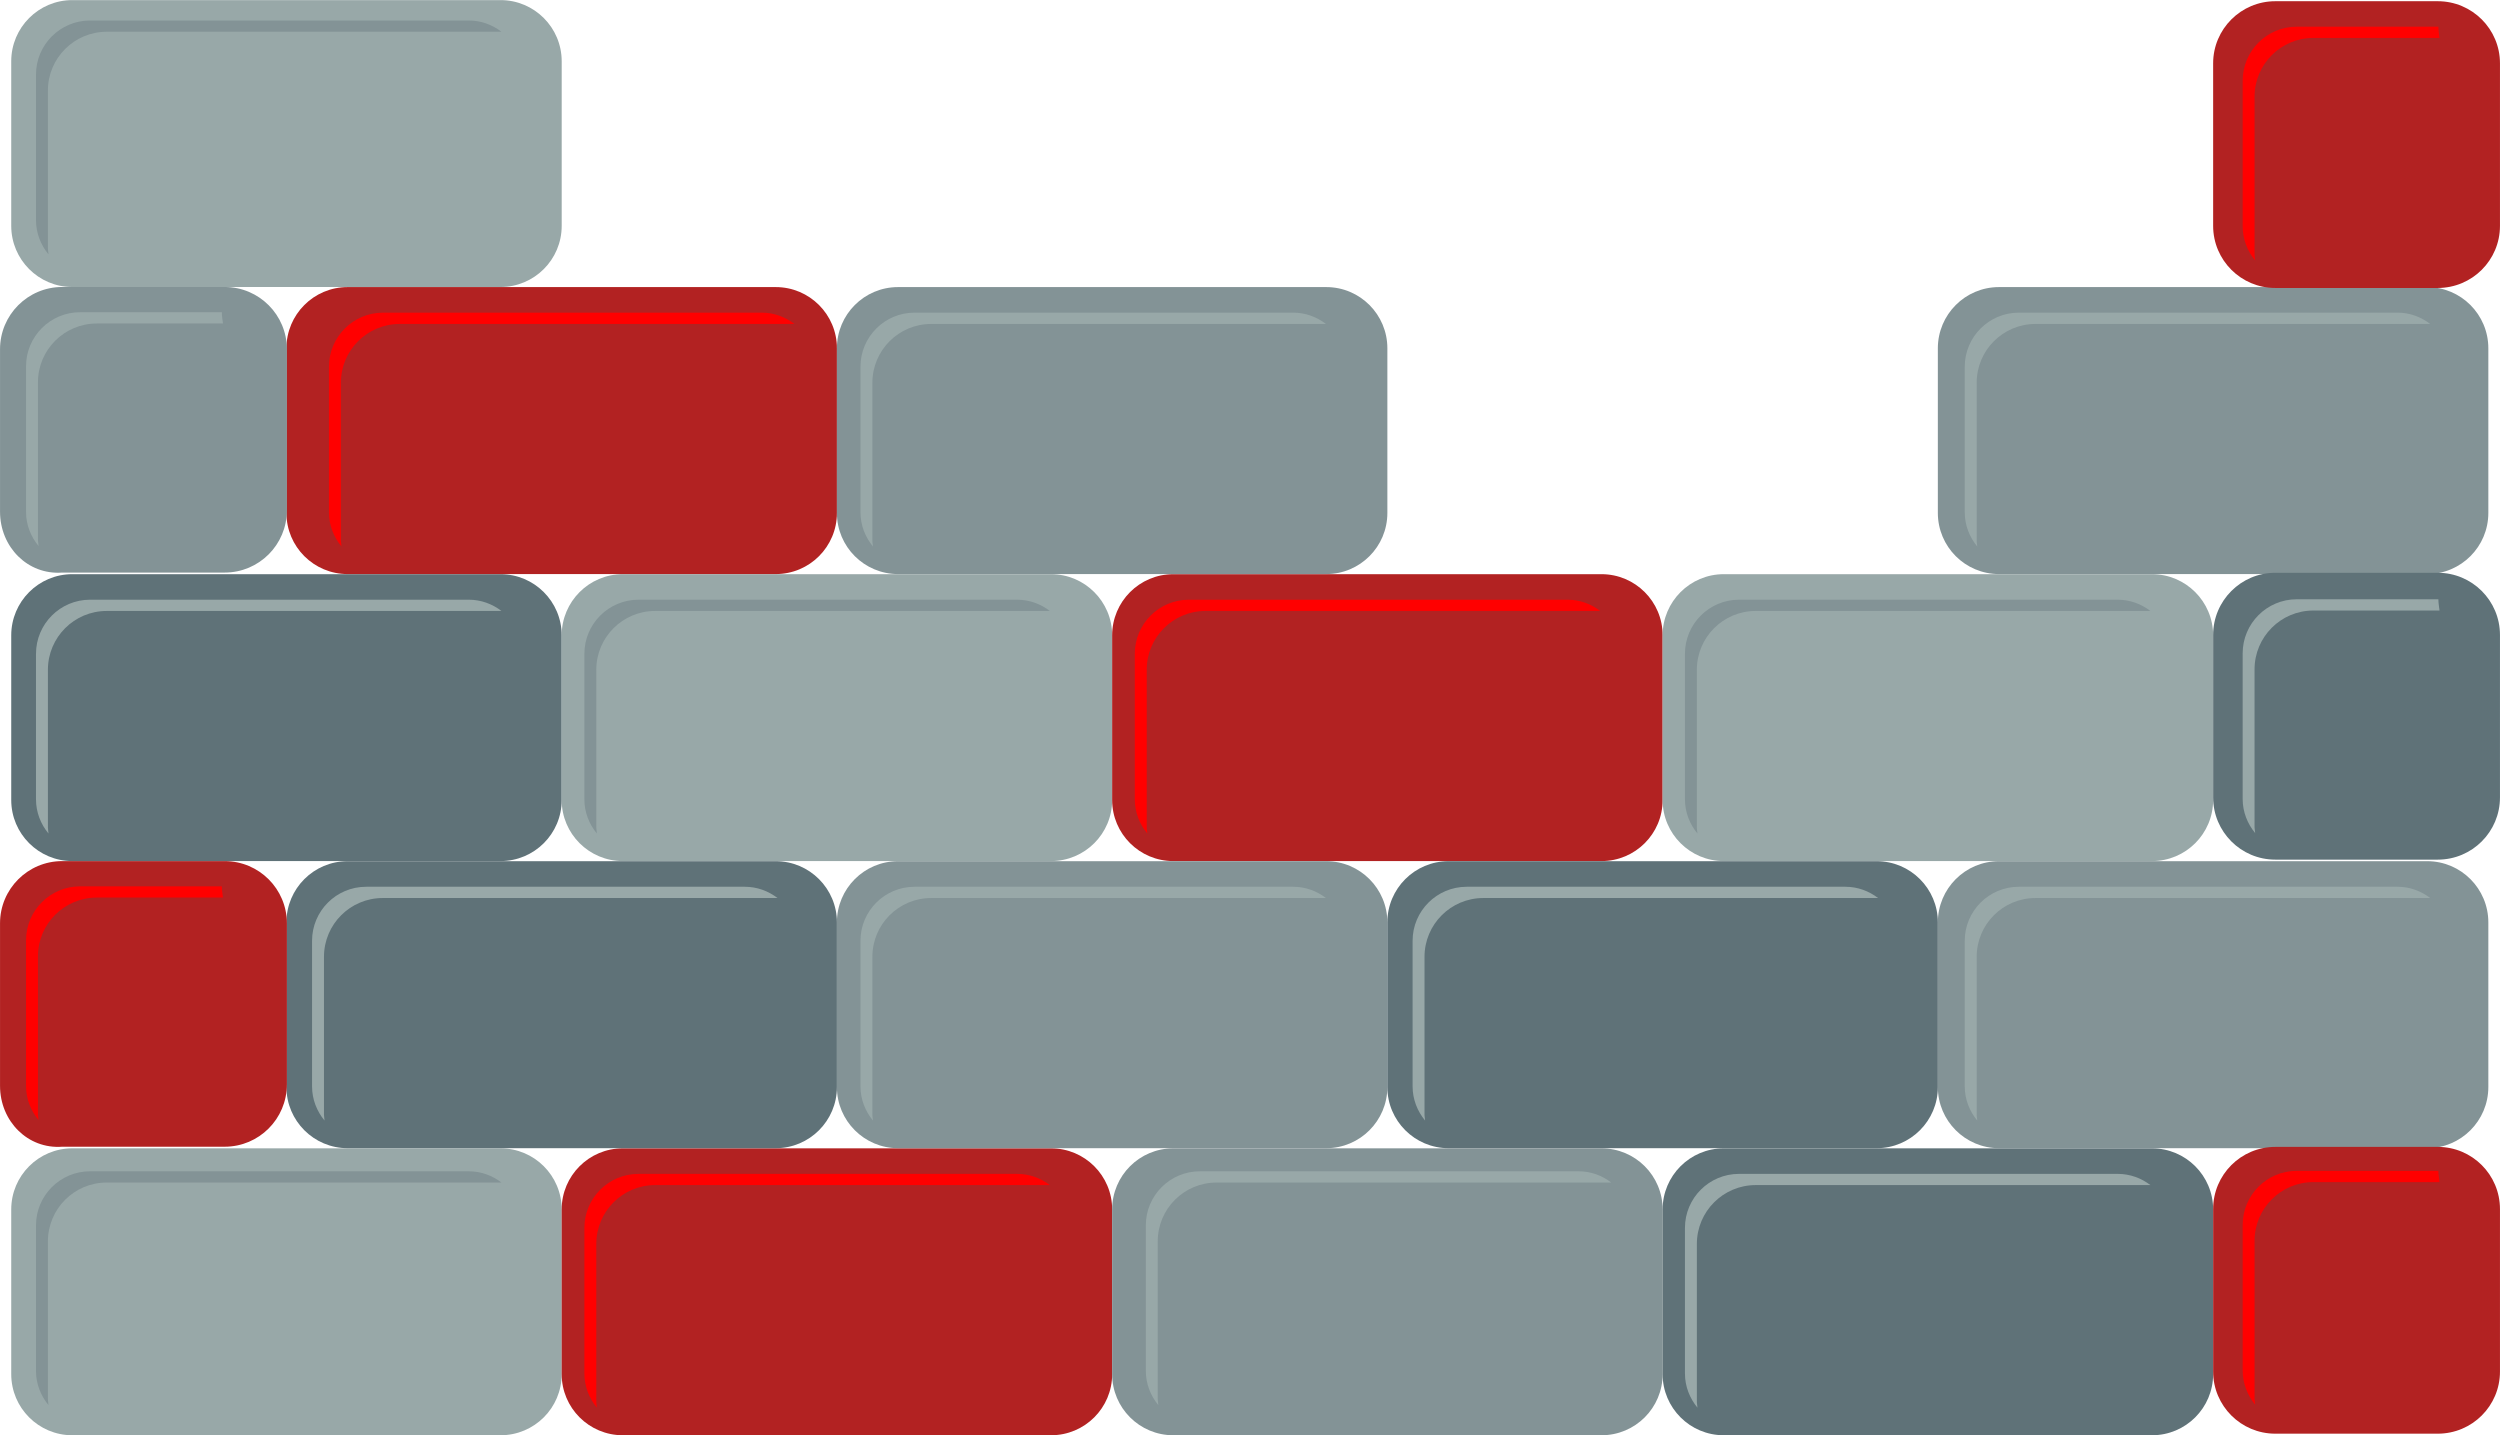
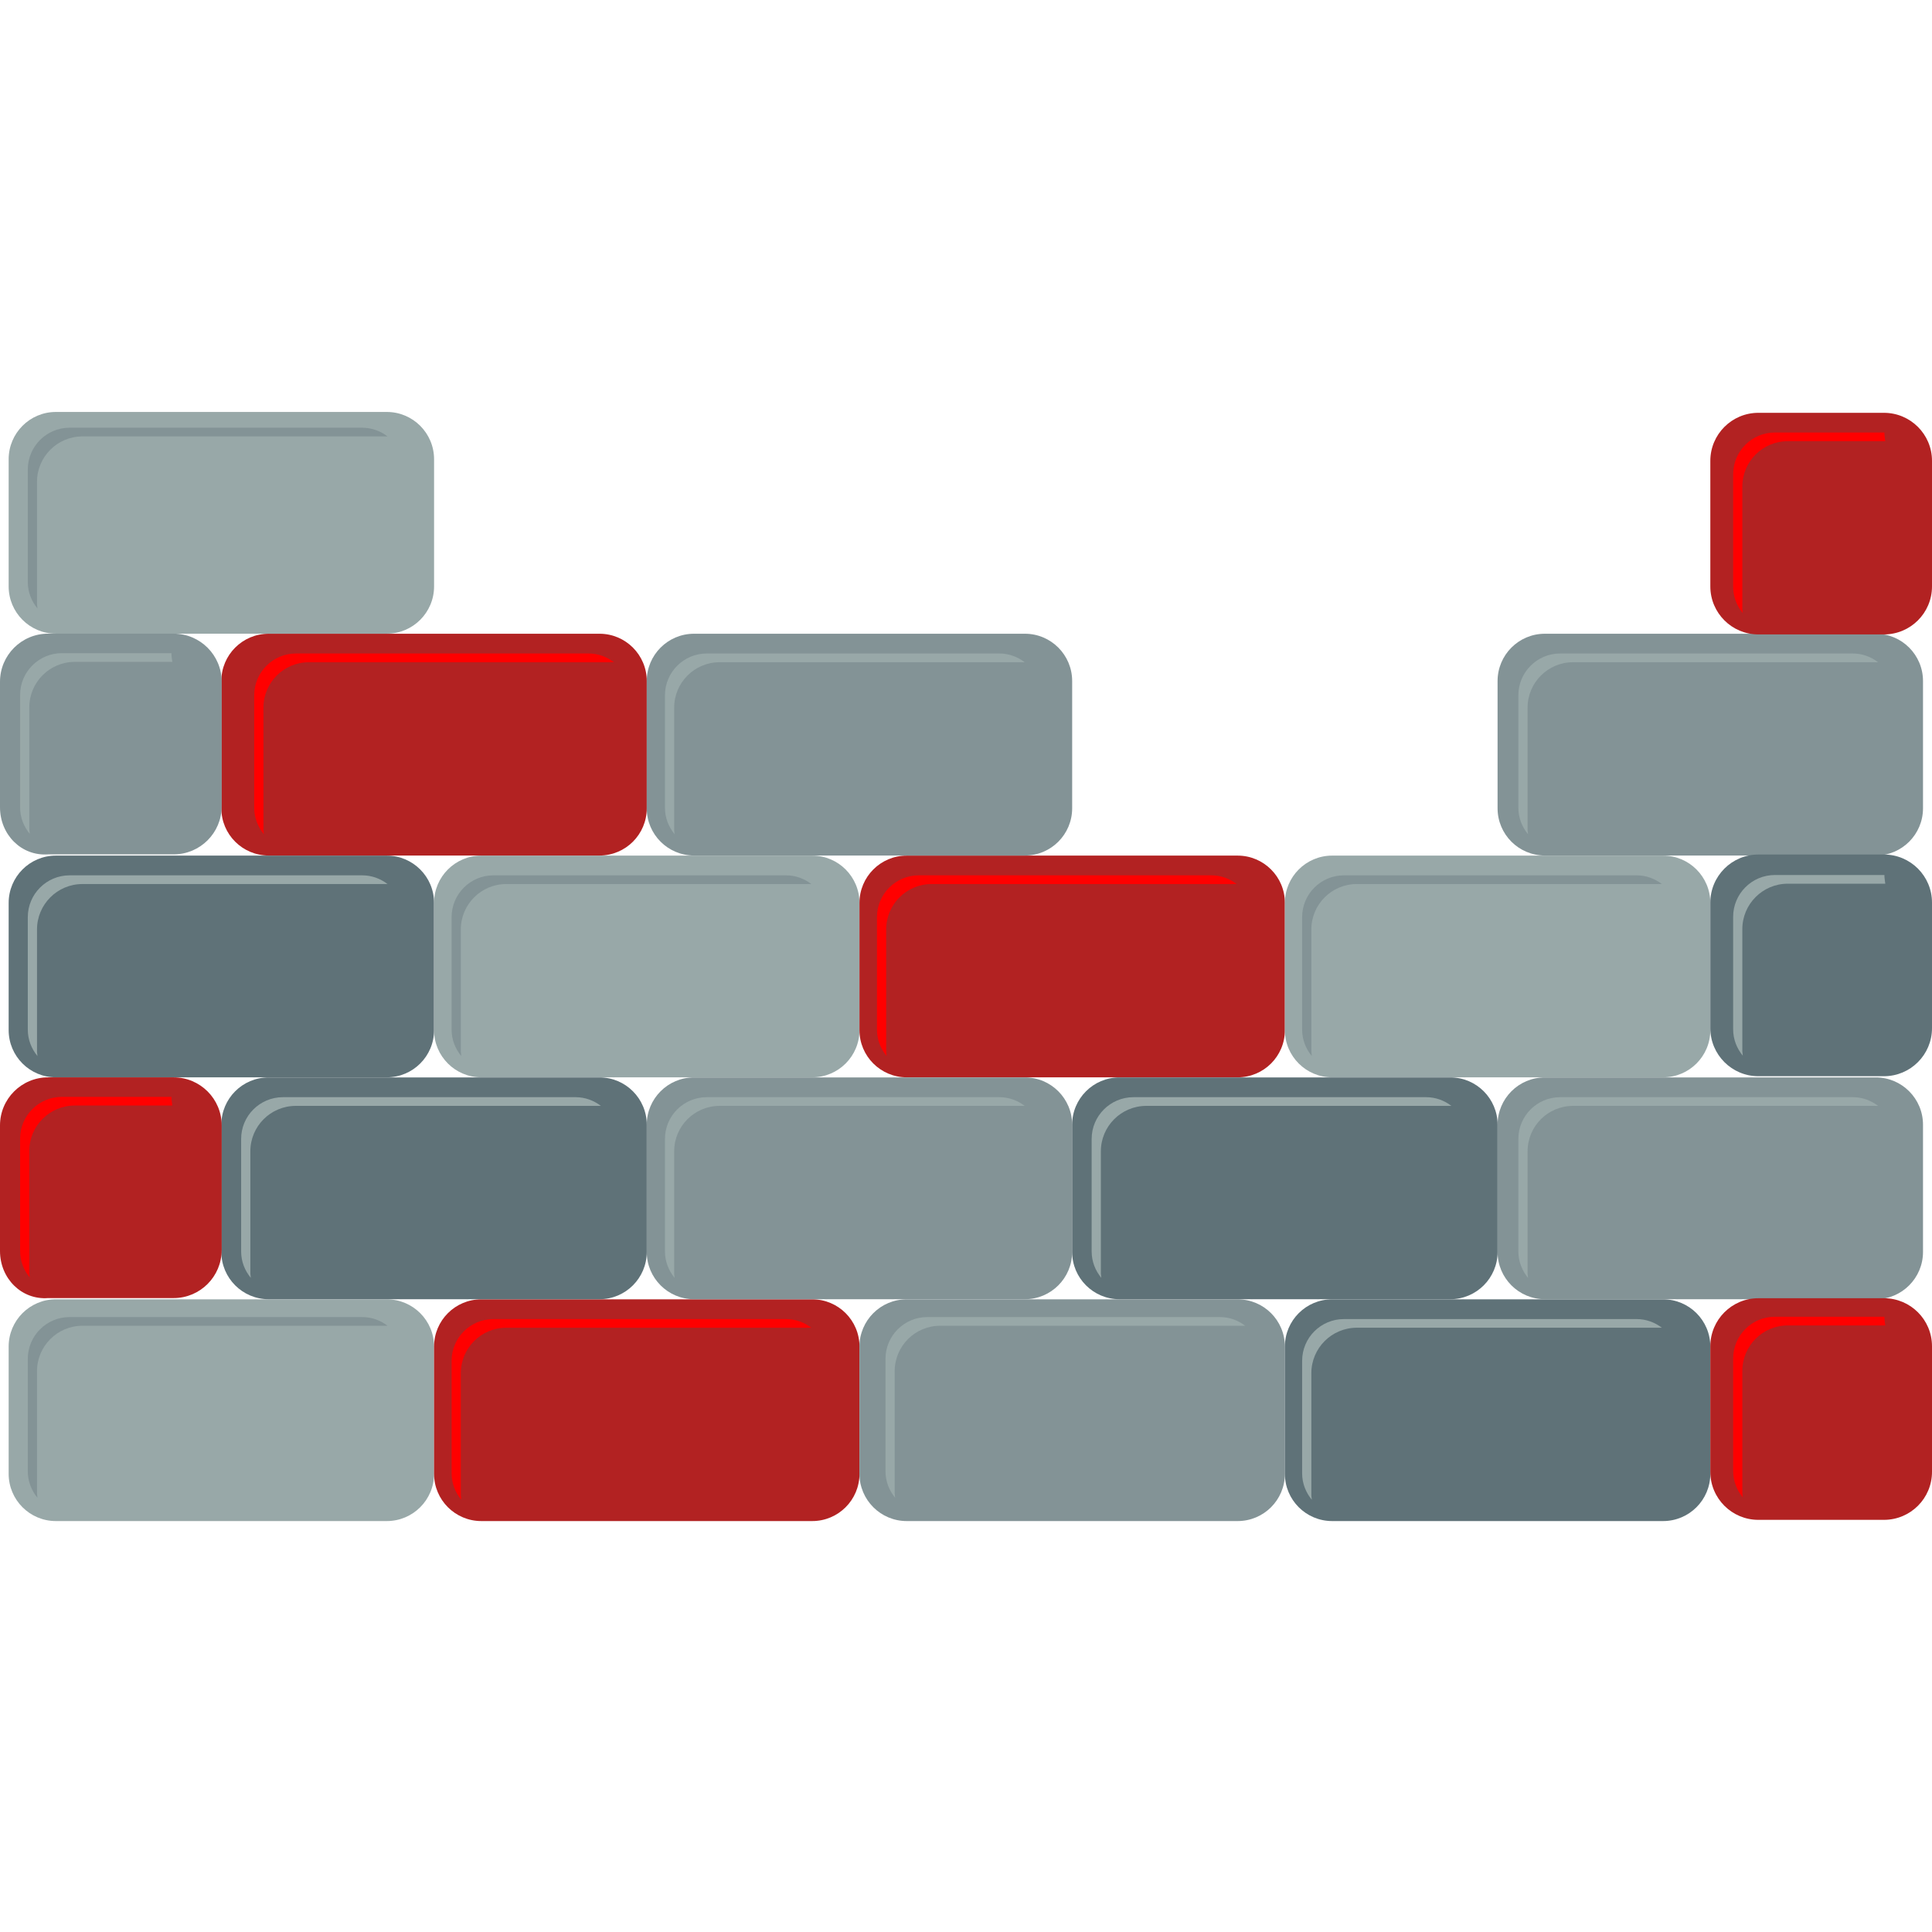
- <svg xmlns="http://www.w3.org/2000/svg" id="svg13714" height="15.931mm" width="27.773mm" version="1.1" viewBox="0 0 98.409 56.45">
+ <svg xmlns="http://www.w3.org/2000/svg" height="105" width="105" viewBox="0 0 98.409 56.45">
  <g id="layer1" transform="translate(0 -995.91)">
    <path id="path8790" d="m22.11 1050c0 1.331-1.077 2.408-2.409 2.408h-16.854c-1.329 0-2.406-1.076-2.406-2.408v-6.479c0-1.331 1.077-2.408 2.406-2.408h16.854c1.331 0 2.409 1.076 2.409 2.408v6.479" fill="#98a8a8" />
    <path id="path8792" d="m43.779 1050c0 1.331-1.077 2.408-2.408 2.408h-16.854c-1.33 0-2.408-1.076-2.408-2.408v-6.479c0-1.331 1.077-2.408 2.408-2.408h16.854c1.33 0 2.408 1.076 2.408 2.408v6.479" fill="#b22222" />
    <path id="path8794" d="m65.448 1050c0 1.331-1.077 2.408-2.408 2.408h-16.854c-1.33 0-2.408-1.076-2.408-2.408v-6.479c0-1.331 1.077-2.408 2.408-2.408h16.854c1.33 0 2.408 1.076 2.408 2.408v6.479" fill="#839396" />
    <path id="path8796" d="m87.118 1050c0 1.331-1.077 2.408-2.408 2.408h-16.855c-1.329 0-2.408-1.076-2.408-2.408v-6.479c0-1.331 1.079-2.408 2.408-2.408h16.855c1.33 0 2.408 1.076 2.408 2.408v6.479" fill="#5f7278" />
    <path id="path8798" d="m22.11 1027.4c0 1.33-1.077 2.406-2.409 2.406h-16.854c-1.329 0-2.406-1.076-2.406-2.406v-6.478c0-1.331 1.077-2.41 2.406-2.41h16.854c1.331 0 2.409 1.079 2.409 2.41v6.478" fill="#5f7278" />
    <path id="path8800" d="m43.779 1027.4c0 1.33-1.077 2.406-2.408 2.406h-16.854c-1.33 0-2.408-1.076-2.408-2.406v-6.478c0-1.331 1.077-2.41 2.408-2.41h16.854c1.33 0 2.408 1.079 2.408 2.41v6.478" fill="#98a8a8" />
    <path id="path8802" d="m65.448 1027.4c0 1.33-1.077 2.406-2.408 2.406h-16.854c-1.33 0-2.408-1.076-2.408-2.406v-6.478c0-1.331 1.077-2.41 2.408-2.41h16.854c1.33 0 2.408 1.079 2.408 2.41v6.478" fill="#b22222" />
    <path id="path8804" d="m87.118 1027.4c0 1.33-1.077 2.406-2.408 2.406h-16.855c-1.329 0-2.408-1.076-2.408-2.406v-6.478c0-1.331 1.079-2.41 2.408-2.41h16.855c1.33 0 2.408 1.079 2.408 2.41v6.478" fill="#98a8a8" />
    <path id="path8806" d="m22.11 1004.8c0 1.329-1.077 2.408-2.409 2.408h-16.854c-1.329 0-2.406-1.079-2.406-2.408v-6.476c0-1.331 1.077-2.41 2.406-2.41h16.854c1.331 0 2.409 1.079 2.409 2.41v6.476" fill="#98a8a8" />
    <path id="path8808" d="m1.885 1005.7v-6.226c0-1.276 1.036-2.314 2.315-2.314h15.539c-0.359-0.274-0.801-0.443-1.288-0.443h-14.906c-1.175 0-2.129 0.953-2.129 2.129v5.73c0 0.512 0.189 0.978 0.491 1.345l-0.022-0.221" fill="#839396" />
    <path id="path8810" d="m32.944 1038.7c0 1.327-1.077 2.408-2.408 2.408h-16.854c-1.33 0-2.408-1.08-2.408-2.408v-6.48c0-1.33 1.077-2.41 2.408-2.41h16.854c1.33 0 2.408 1.08 2.408 2.41v6.48" fill="#5f7278" />
    <path id="path8812" d="m54.612 1038.7c0 1.327-1.077 2.408-2.406 2.408h-16.855c-1.33 0-2.408-1.08-2.408-2.408v-6.48c0-1.33 1.077-2.41 2.408-2.41h16.855c1.329 0 2.406 1.08 2.406 2.41v6.48" fill="#839396" />
    <path id="path8814" d="m76.282 1038.7c0 1.327-1.079 2.408-2.408 2.408h-16.854c-1.33 0-2.409-1.08-2.409-2.408v-6.48c0-1.33 1.079-2.41 2.409-2.41h16.854c1.329 0 2.408 1.08 2.408 2.41v6.48" fill="#5f7278" />
    <path id="path8816" d="m97.951 1038.7c0 1.327-1.077 2.408-2.408 2.408h-16.854c-1.33 0-2.408-1.08-2.408-2.408v-6.48c0-1.33 1.077-2.41 2.408-2.41h16.854c1.33 0 2.408 1.08 2.408 2.41v6.48" fill="#839396" />
    <path id="path8818" d="m32.944 1016.1c0 1.331-1.077 2.408-2.408 2.408h-16.854c-1.33 0-2.408-1.076-2.408-2.408v-6.479c0-1.331 1.077-2.41 2.408-2.41h16.854c1.33 0 2.408 1.079 2.408 2.41v6.479" fill="#b22222" />
    <g fill="#839396">
      <path id="path8820" d="m54.612 1016.1c0 1.331-1.077 2.408-2.406 2.408h-16.855c-1.33 0-2.408-1.076-2.408-2.408v-6.479c0-1.331 1.077-2.41 2.408-2.41h16.855c1.329 0 2.406 1.079 2.406 2.41v6.479" />
      <path id="path8822" d="m97.951 1016.1c0 1.331-1.077 2.408-2.408 2.408h-16.854c-1.33 0-2.408-1.076-2.408-2.408v-6.479c0-1.331 1.077-2.41 2.408-2.41h16.854c1.33 0 2.408 1.079 2.408 2.41v6.479" />
      <path id="path8824" d="m11.291 1016c0 1.355-1.096 2.449-2.449 2.449h-6.394c-1.352 0.1-2.448-1-2.448-2.4v-6.391c0-1.355 1.096-2.451 2.449-2.451h6.394c1.353 0 2.449 1.096 2.449 2.451v6.391" />
    </g>
    <path id="path8826" d="m98.409 1027.3c0 1.353-1.096 2.449-2.449 2.449h-6.395c-1.351 0-2.447-1.096-2.447-2.449v-6.394c0-1.353 1.096-2.449 2.447-2.449h6.395c1.353 0 2.449 1.096 2.449 2.449v6.394" fill="#5f7278" />
    <g fill="#b22222">
      <path id="path8828" d="m98.409 1049.9c0 1.353-1.096 2.446-2.449 2.446h-6.395c-1.351 0-2.447-1.094-2.447-2.446v-6.394c0-1.355 1.096-2.449 2.447-2.449h6.395c1.353 0 2.449 1.094 2.449 2.449v6.394" />
      <path id="path8830" d="m98.409 1004.8c0 1.353-1.096 2.446-2.449 2.446h-6.395c-1.351 0-2.447-1.094-2.447-2.446v-6.396c0-1.35 1.096-2.446 2.447-2.446h6.395c1.353 0 2.449 1.096 2.449 2.446v6.396" />
      <path id="path8832" d="m11.291 1038.6c0 1.353-1.096 2.45-2.449 2.45h-6.394c-1.352 0.1-2.448-1-2.448-2.4v-6.394c0-1.353 1.096-2.449 2.449-2.449h6.394c1.353 0 2.449 1.096 2.449 2.449v6.394" />
    </g>
    <path id="path8834" d="m23.472 1028.5v-6.226c0-1.276 1.038-2.314 2.315-2.314h15.539c-0.359-0.274-0.801-0.443-1.288-0.443h-14.905c-1.176 0-2.13 0.955-2.13 2.129v5.73c0 0.512 0.189 0.978 0.491 1.345l-0.022-0.221" fill="#839396" />
    <path id="path8836" d="m1.885 1051v-6.224c0-1.279 1.036-2.316 2.315-2.316h15.539c-0.359-0.274-0.801-0.443-1.288-0.443h-14.906c-1.175 0-2.129 0.953-2.129 2.129v5.73c0 0.512 0.189 0.976 0.491 1.345l-0.022-0.221" fill="#839396" />
    <path id="path8838" d="m13.418 1017.2v-6.224c0-1.276 1.038-2.314 2.315-2.314h15.539c-0.36-0.274-0.802-0.445-1.288-0.445h-14.906c-1.176 0-2.13 0.955-2.13 2.129v5.732c0 0.512 0.19 0.976 0.494 1.345l-0.024-0.224" fill="#f00" />
    <path id="path8840" d="m45.139 1028.5v-6.226c0-1.276 1.036-2.314 2.314-2.314h15.539c-0.359-0.274-0.801-0.443-1.288-0.443h-14.905c-1.176 0-2.13 0.955-2.13 2.129v5.73c0 0.512 0.19 0.978 0.492 1.345l-0.022-0.221" fill="#f00" />
    <g fill="#98a8a8">
      <path id="path8842" d="m1.885 1028.5v-6.226c0-1.276 1.036-2.314 2.315-2.314h15.539c-0.359-0.274-0.801-0.443-1.288-0.443h-14.906c-1.175 0-2.129 0.955-2.129 2.129v5.73c0 0.512 0.189 0.978 0.491 1.345l-0.022-0.221" />
      <path id="path8844" d="m56.074 1039.8v-6.226c0-1.279 1.039-2.314 2.315-2.314h15.539c-0.359-0.274-0.8-0.443-1.288-0.443h-14.905c-1.176 0-2.13 0.953-2.13 2.126v5.732c0 0.514 0.19 0.978 0.492 1.345l-0.024-0.221" />
      <path id="path8846" d="m12.752 1039.8v-6.226c0-1.279 1.036-2.314 2.315-2.314h15.539c-0.36-0.274-0.801-0.443-1.288-0.443h-14.906c-1.176 0-2.129 0.953-2.129 2.126v5.732c0 0.514 0.189 0.978 0.491 1.345l-0.022-0.221" />
    </g>
    <path id="path8848" d="m23.472 1051.1v-6.225c0-1.276 1.038-2.315 2.315-2.315h15.539c-0.359-0.273-0.801-0.441-1.288-0.441h-14.905c-1.176 0-2.13 0.953-2.13 2.126v5.732c0 0.512 0.189 0.976 0.491 1.345l-0.022-0.223" fill="#f00" />
    <path id="path8850" d="m66.795 1051.1v-6.225c0-1.276 1.038-2.315 2.315-2.315h15.539c-0.36-0.273-0.801-0.441-1.288-0.441h-14.906c-1.176 0-2.129 0.953-2.129 2.126v5.732c0 0.512 0.189 0.976 0.492 1.345l-0.024-0.223" fill="#98a8a8" />
    <path id="path8852" d="m66.795 1028.5v-6.226c0-1.276 1.038-2.314 2.315-2.314h15.539c-0.36-0.274-0.801-0.443-1.288-0.443h-14.906c-1.176 0-2.129 0.955-2.129 2.129v5.73c0 0.512 0.189 0.978 0.492 1.345l-0.024-0.221" fill="#839396" />
    <path id="path8854" d="m8.73 1030.8h-5.576c-1.176 0-2.13 0.953-2.13 2.126v5.732c0 0.514 0.19 0.978 0.494 1.345l-0.025-0.221v-6.226c0-1.279 1.038-2.314 2.315-2.314h4.968c-0.016-0.146-0.045-0.289-0.045-0.443" fill="#f00" />
    <path id="path8856" d="m95.985 1019.5h-5.576c-1.176 0-2.129 0.955-2.129 2.129v5.73c0 0.512 0.189 0.978 0.492 1.345l-0.024-0.221v-6.226c0-1.276 1.036-2.314 2.315-2.314h4.966c-0.015-0.146-0.045-0.289-0.045-0.443" fill="#98a8a8" />
    <path id="path8858" d="m8.73 1008.2h-5.576c-1.176 0-2.13 0.955-2.13 2.129v5.732c0 0.512 0.19 0.976 0.494 1.345l-0.025-0.224v-6.224c0-1.276 1.038-2.314 2.315-2.314h4.968c-0.016-0.147-0.045-0.289-0.045-0.445" fill="#98a8a8" />
    <path id="path8860" d="m95.985 996.96h-5.576c-1.176 0-2.129 0.953-2.129 2.129v5.73c0 0.512 0.189 0.979 0.492 1.345l-0.024-0.223v-6.223c0-1.28 1.036-2.315 2.315-2.315h4.966c-0.015-0.149-0.045-0.29-0.045-0.444" fill="#f00" />
    <g fill="#98a8a8">
      <path id="path8862" d="m77.81 1017.2v-6.224c0-1.276 1.036-2.314 2.315-2.314h15.538c-0.36-0.274-0.801-0.445-1.286-0.445h-14.908c-1.175 0-2.129 0.955-2.129 2.129v5.732c0 0.512 0.19 0.976 0.492 1.345l-0.022-0.2" />
      <path id="path8864" d="m34.34 1017.2v-6.224c0-1.276 1.036-2.314 2.315-2.314h15.539c-0.359-0.274-0.802-0.445-1.288-0.445h-14.906c-1.176 0-2.129 0.955-2.129 2.129v5.732c0 0.512 0.19 0.976 0.492 1.345l-0.024-0.2" />
      <path id="path8866" d="m34.34 1039.8v-6.226c0-1.279 1.036-2.314 2.315-2.314h15.539c-0.359-0.274-0.802-0.443-1.288-0.443h-14.906c-1.176 0-2.129 0.953-2.129 2.126v5.732c0 0.514 0.19 0.978 0.492 1.345l-0.024-0.2" />
      <path id="path8868" d="m45.572 1051v-6.224c0-1.279 1.036-2.316 2.315-2.316h15.538c-0.357-0.274-0.8-0.443-1.286-0.443h-14.906c-1.176 0-2.129 0.953-2.129 2.129v5.73c0 0.512 0.189 0.976 0.491 1.345l-0.022-0.221" />
      <path id="path8870" d="m77.81 1039.8v-6.226c0-1.279 1.036-2.314 2.315-2.314h15.538c-0.36-0.274-0.801-0.443-1.286-0.443h-14.908c-1.175 0-2.129 0.953-2.129 2.126v5.732c0 0.514 0.19 0.978 0.492 1.345l-0.022-0.2" />
    </g>
    <path id="path8872" d="m95.985 1042h-5.576c-1.176 0-2.129 0.953-2.129 2.129v5.73c0 0.512 0.189 0.976 0.492 1.345l-0.024-0.221v-6.224c0-1.279 1.036-2.316 2.315-2.316h4.966c-0.015-0.147-0.045-0.289-0.045-0.443" fill="#f00" />
  </g>
</svg>
